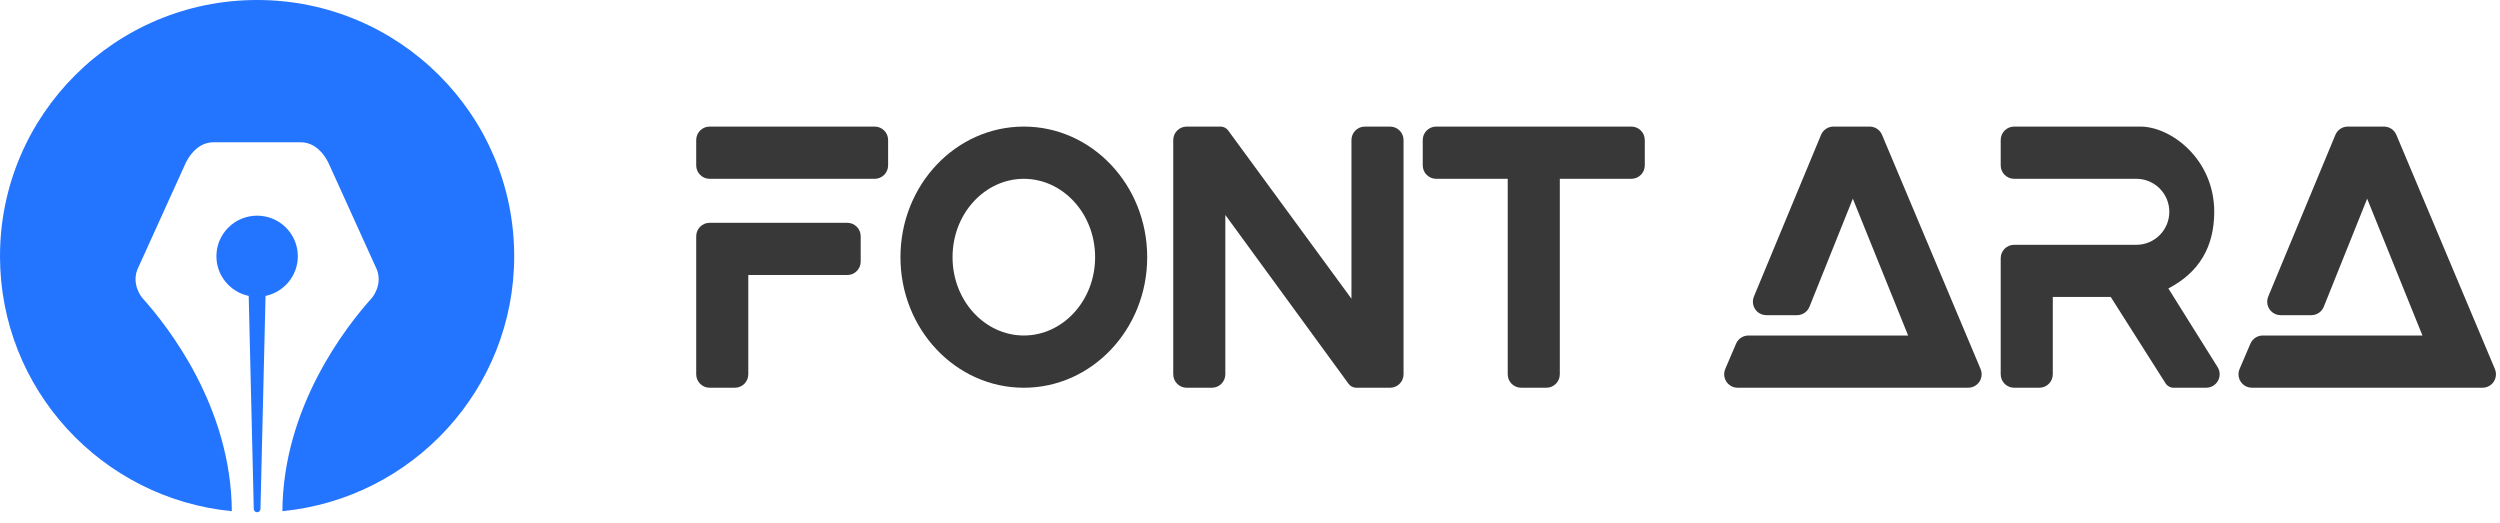
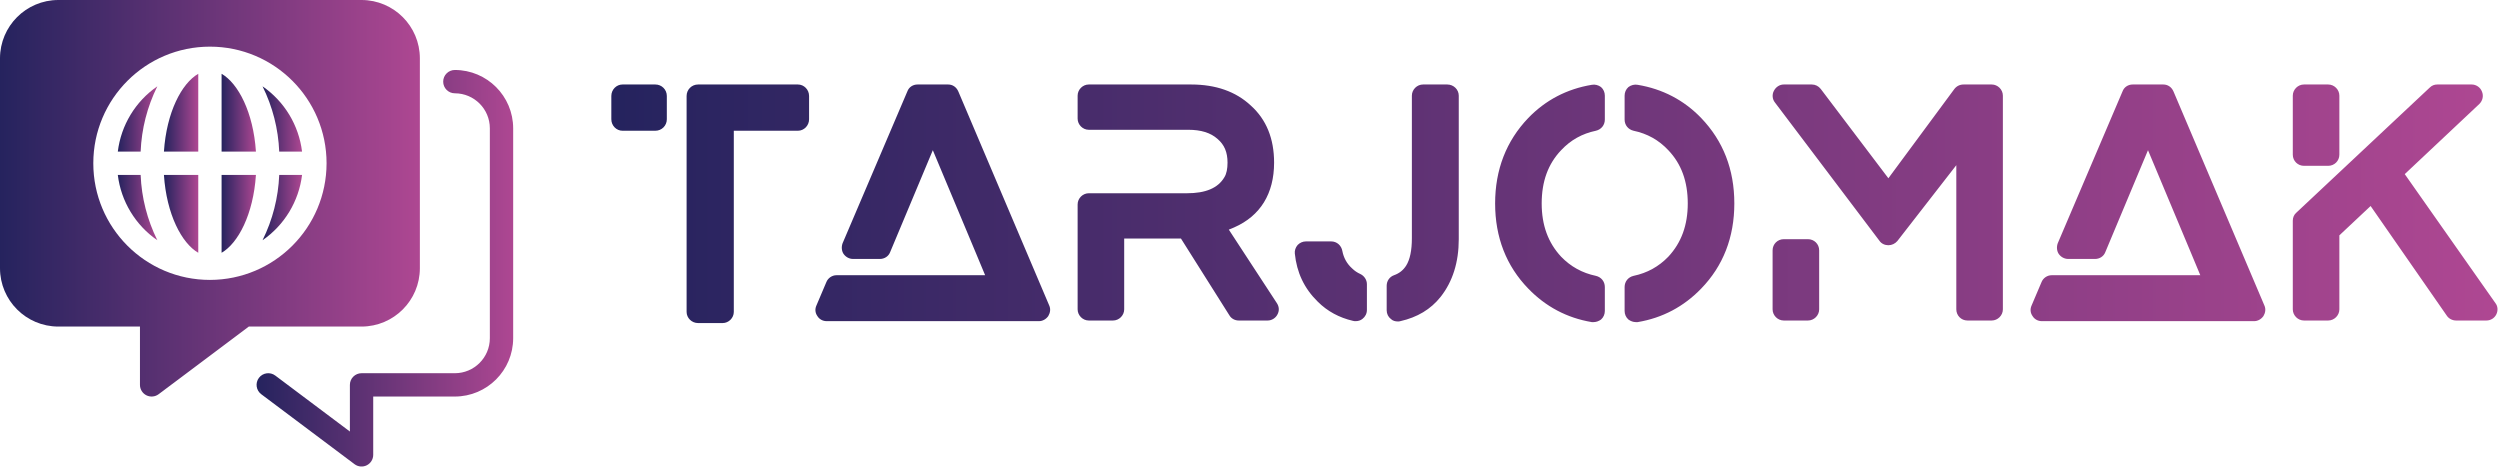
- <svg xmlns="http://www.w3.org/2000/svg" width="158px" height="33px" viewBox="0 0 158 33" version="1.1">
-   <defs />
+ <svg xmlns="http://www.w3.org/2000/svg" width="503px" height="94px" viewBox="0 0 503 94" version="1.1">
+   <defs>
+     <linearGradient x1="0%" y1="0%" x2="100%" y2="0%" id="linearGradient-1">
+       <stop stop-color="#25235E" offset="0%" />
+       <stop stop-color="#AE4792" offset="100%" />
+     </linearGradient>
+   </defs>
  <g id="Page-1" stroke="none" stroke-width="1" fill="none" fill-rule="evenodd">
-     <g id="Desktop-HD" transform="translate(-195, -267)" fill-rule="nonzero">
-       <g id="Logo" transform="translate(195, 267)">
-         <g id="Pen" fill="#2374FF">
-           <path d="M16.25,13.63 C14.829,13.63 13.677,14.778 13.677,16.194 C13.677,17.428 14.553,18.458 15.718,18.702 L16.038,32.167 C16.041,32.282 16.135,32.373 16.25,32.373 L16.25,32.373 C16.365,32.373 16.459,32.282 16.462,32.167 L16.782,18.702 C17.947,18.458 18.822,17.428 18.822,16.194 C18.822,14.778 17.671,13.63 16.25,13.63 Z" id="Shape" />
-           <path d="M32.497,16.193 C32.497,7.25 25.223,0 16.249,0 C7.275,0 0,7.25 0,16.193 C0,24.598 6.427,31.507 14.651,32.307 C14.61,25.723 10.629,20.64 8.978,18.812 C8.978,18.811 8.3,18.001 8.684,17.029 L11.692,10.398 C11.692,10.398 12.248,8.992 13.484,8.992 L16.249,8.992 L19.013,8.992 C20.249,8.992 20.806,10.398 20.806,10.398 L23.814,17.029 C24.198,18.001 23.52,18.811 23.52,18.811 C21.868,20.64 17.887,25.723 17.847,32.304 C26.071,31.507 32.497,24.598 32.497,16.193 Z" id="Shape" />
+     <g id="3" fill="url(#linearGradient-1)">
+       <g id="SvgjsG8038">
+         <g id="Group">
+           <path d="M44.585,50.86 C47.927,48.93 50.97,43.119 51.495,35.199 L44.585,35.199 L44.585,50.86 Z" id="Path" />
+           <path d="M39.892,50.86 L39.892,35.199 L32.983,35.199 C33.507,43.119 36.55,48.93 39.892,50.86 Z" id="Path" />
+           <path d="M44.585,14.845 L44.585,30.506 L51.495,30.506 C50.97,22.585 47.927,16.774 44.585,14.845 Z" id="Path" />
+           <path d="M32.983,30.506 L39.892,30.506 L39.892,14.845 C36.55,16.774 33.507,22.585 32.983,30.506 Z" id="Path" />
+           <path d="M52.822,17.368 C54.852,21.463 55.996,25.939 56.18,30.506 L60.774,30.506 C60.123,25.191 57.228,20.409 52.822,17.368 Z" id="Path" />
+           <path d="M23.703,35.199 C24.354,40.513 27.249,45.295 31.656,48.337 C29.626,44.242 28.481,39.765 28.297,35.199 L23.703,35.199 Z" id="Path" />
+           <path d="M84.477,53.972 L84.477,11.733 C84.47,5.256 79.221,0.007 72.744,2.08419141e-15 L11.733,2.08419141e-15 C5.256,0.007 0.007,5.256 1.0420957e-15,11.733 L1.0420957e-15,53.972 C0.007,60.449 5.256,65.698 11.733,65.705 L28.159,65.705 L28.159,77.438 C28.16,78.326 28.661,79.138 29.456,79.536 C30.25,79.933 31.201,79.849 31.913,79.317 L50.06,65.705 L72.744,65.705 C79.221,65.698 84.47,60.449 84.477,53.972 Z M42.239,56.318 C29.279,56.318 18.773,45.812 18.773,32.852 C18.773,19.892 29.279,9.386 42.239,9.386 C55.199,9.386 65.705,19.892 65.705,32.852 C65.689,45.806 55.192,56.303 42.239,56.318 Z" id="Shape" fill-rule="nonzero" />
+           <path d="M52.822,48.337 C57.228,45.295 60.123,40.513 60.774,35.199 L56.18,35.199 C55.996,39.765 54.852,44.242 52.822,48.337 Z" id="Path" />
+           <path d="M23.703,30.506 L28.297,30.506 C28.481,25.939 29.626,21.463 31.656,17.368 C27.249,20.409 24.354,25.191 23.703,30.506 Z" id="Path" />
+           <path d="M91.517,14.08 C90.221,14.08 89.17,15.13 89.17,16.426 C89.17,17.722 90.221,18.773 91.517,18.773 C95.403,18.777 98.553,21.926 98.557,25.812 L98.557,68.051 C98.553,71.937 95.403,75.087 91.517,75.091 L72.744,75.091 C72.122,75.091 71.525,75.338 71.085,75.778 C70.644,76.218 70.397,76.815 70.398,77.438 L70.398,86.824 L55.379,75.558 C54.341,74.781 52.87,74.993 52.092,76.03 C51.315,77.068 51.527,78.54 52.565,79.317 L71.337,93.396 C72.049,93.929 73,94.014 73.794,93.616 C74.589,93.218 75.091,92.406 75.091,91.517 L75.091,79.784 L91.517,79.784 C97.994,79.777 103.243,74.528 103.25,68.051 L103.25,25.812 C103.243,19.335 97.994,14.086 91.517,14.08 Z" id="Path" />
        </g>
-         <g id="Text" transform="translate(44, 8)" fill="#383838">
-           <g id="Group" transform="translate(64.18758, 0)">
-             <path d="M2.659,10.743 L6.902,0.524 C7.034,0.207 7.344,3.96168854e-16 7.687,3.33066907e-16 L9.973,-3.33066907e-16 C10.315,-3.95900072e-16 10.623,0.205 10.756,0.52 L16.987,15.326 C17.169,15.758 16.966,16.257 16.533,16.439 C16.429,16.483 16.316,16.505 16.203,16.505 L1.629,16.505 C1.159,16.505 0.779,16.125 0.779,15.655 C0.779,15.54 0.802,15.427 0.847,15.321 L1.533,13.72 C1.666,13.407 1.974,13.204 2.314,13.204 L12.406,13.204 L8.912,4.558 L6.171,11.386 C6.041,11.708 5.729,11.919 5.382,11.919 L3.444,11.919 C2.974,11.919 2.594,11.538 2.594,11.069 C2.594,10.957 2.616,10.846 2.659,10.743 Z" id="Path-2-Copy" />
-             <path d="M35.164,10.743 L39.408,0.524 C39.539,0.207 39.849,-4.64041715e-16 40.193,-2.22044605e-16 L42.478,-3.33066907e-16 C42.82,-1.00349906e-15 43.129,0.205 43.261,0.52 L49.492,15.326 C49.674,15.758 49.471,16.257 49.038,16.439 C48.934,16.483 48.822,16.505 48.709,16.505 L34.134,16.505 C33.665,16.505 33.284,16.125 33.284,15.655 C33.284,15.54 33.308,15.427 33.353,15.321 L34.038,13.72 C34.172,13.407 34.479,13.204 34.819,13.204 L44.911,13.204 L41.417,4.558 L38.676,11.386 C38.547,11.708 38.234,11.919 37.887,11.919 L35.949,11.919 C35.48,11.919 35.099,11.538 35.099,11.069 C35.099,10.957 35.121,10.846 35.164,10.743 Z" id="Path-2-Copy-2" />
-             <path d="M26.823,7.471 C26.827,7.471 26.83,7.471 26.834,7.471 C27.982,7.471 28.913,6.537 28.913,5.386 C28.913,4.235 27.982,3.301 26.834,3.301 C26.83,3.301 26.827,3.301 26.823,3.301 L19.107,3.301 C18.637,3.301 18.257,2.921 18.257,2.451 L18.257,0.85 C18.257,0.381 18.637,-8.32800948e-11 19.107,-7.95760124e-11 L25.898,-9.13313815e-12 C25.407,-9.12099272e-12 25.803,-9.11739208e-12 27.086,-9.12233626e-12 C29.01,-9.1292642e-12 31.752,2.048 31.752,5.386 C31.752,7.611 30.786,9.226 28.853,10.23 L31.966,15.204 C32.051,15.34 32.096,15.496 32.096,15.655 C32.096,16.125 31.715,16.505 31.246,16.505 L29.18,16.505 C28.977,16.505 28.787,16.401 28.678,16.229 L25.21,10.767 L21.549,10.767 L21.549,15.655 C21.549,16.125 21.168,16.505 20.699,16.505 L19.107,16.505 C18.637,16.505 18.257,16.125 18.257,15.655 L18.257,8.321 C18.257,7.851 18.637,7.471 19.107,7.471 L26.823,7.471 Z" id="Combined-Shape" />
-           </g>
-           <g id="Group-2">
-             <path d="M46.767,-1.42108547e-14 L59.101,-1.39888101e-14 C59.571,-1.40750452e-14 59.951,0.381 59.951,0.85 L59.951,2.451 C59.951,2.921 59.571,3.301 59.101,3.301 L54.58,3.301 L54.58,15.655 C54.58,16.125 54.199,16.505 53.73,16.505 L52.138,16.505 C51.668,16.505 51.288,16.125 51.288,15.655 L51.288,3.301 L46.767,3.301 C46.297,3.301 45.917,2.921 45.917,2.451 L45.917,0.85 C45.917,0.381 46.297,-1.42356419e-14 46.767,-1.4321877e-14 Z" id="Path-4" />
-             <path d="M42.262,1.42108547e-14 L43.854,1.4321877e-14 C44.323,1.42356419e-14 44.704,0.381 44.704,0.85 L44.704,15.655 C44.704,16.125 44.323,16.505 43.854,16.505 L41.714,16.505 C41.524,16.505 41.345,16.415 41.233,16.261 L33.441,5.585 L33.441,15.655 C33.441,16.125 33.061,16.505 32.591,16.505 L30.999,16.505 C30.53,16.505 30.149,16.125 30.149,15.655 L30.149,0.85 C30.149,0.381 30.53,1.49632236e-14 30.999,1.48769885e-14 L33.139,1.39888101e-14 C33.329,1.39539783e-14 33.507,0.09 33.619,0.243 L41.412,10.878 L41.412,0.85 C41.412,0.381 41.792,1.38530006e-14 42.262,1.37667655e-14 Z" id="Path-5" />
-             <path d="M20.706,13.204 C23.153,13.204 25.211,11.026 25.211,8.253 C25.211,5.479 23.153,3.301 20.706,3.301 C18.259,3.301 16.201,5.479 16.201,8.253 C16.201,11.026 18.259,13.204 20.706,13.204 Z M20.706,16.505 C16.4,16.505 12.909,12.811 12.909,8.253 C12.909,3.695 16.4,0 20.706,0 C25.012,0 28.503,3.695 28.503,8.253 C28.503,12.811 25.012,16.505 20.706,16.505 Z" id="Oval-2" />
-             <path d="M0.85,-1.42108547e-14 L11.279,-1.44328993e-14 C11.748,-1.36852378e-14 12.129,0.381 12.129,0.85 L12.129,2.451 C12.129,2.921 11.748,3.301 11.279,3.301 L0.85,3.301 C0.381,3.301 2.81461326e-14,2.921 2.80886425e-14,2.451 L2.81996648e-14,0.85 C2.79337006e-14,0.381 0.381,-1.43466642e-14 0.85,-1.44328993e-14 Z M10.396,6.931 L10.396,8.532 C10.396,9.001 10.016,9.382 9.546,9.382 L3.292,9.382 L3.292,15.655 C3.292,16.125 2.912,16.505 2.442,16.505 L0.85,16.505 C0.381,16.505 5.67898866e-14,16.125 5.67323966e-14,15.655 L5.67323966e-14,6.931 C5.66749065e-14,6.461 0.381,6.081 0.85,6.081 L9.546,6.081 C10.016,6.081 10.396,6.461 10.396,6.931 Z" id="Combined-Shape" />
-           </g>
-         </g>
+       </g>
+       <g id="SvgjsG8039" transform="translate(122.1016, 17.00001)" fill-rule="nonzero">
+         <path d="M9.754,3.32473772e-16 C11.037,3.32473772e-16 12.064,1.027 12.064,2.31 L12.064,6.995 C12.064,8.278 11.037,9.305 9.754,9.305 L3.144,9.305 C1.925,9.305 0.898,8.278 0.898,6.995 L0.898,2.31 C0.898,1.027 1.925,3.32473772e-16 3.144,3.32473772e-16 L9.754,3.32473772e-16 Z M38.439,1.40588707e-15 C39.658,1.40588707e-15 40.684,1.027 40.684,2.31 L40.684,6.995 C40.684,8.278 39.658,9.305 38.439,9.305 L25.54,9.305 L25.54,45.754 C25.54,46.973 24.513,48 23.294,48 L18.353,48 C17.07,48 16.043,46.973 16.043,45.754 L16.043,2.31 C16.043,1.027 17.07,-1.44388307e-15 18.353,-1.44388307e-15 L38.439,1.40588707e-15 Z M89.005,44.471 C89.326,45.176 89.198,45.947 88.813,46.588 C88.364,47.23 87.658,47.615 86.952,47.615 L44.214,47.615 C43.444,47.615 42.738,47.23 42.353,46.588 C41.904,45.947 41.84,45.176 42.16,44.471 L44.15,39.786 C44.471,38.952 45.305,38.374 46.203,38.374 L76.107,38.374 L74.182,33.754 L65.583,13.219 L56.984,33.754 C56.663,34.588 55.829,35.102 54.93,35.102 L49.54,35.102 C48.77,35.102 48.064,34.717 47.615,34.075 C47.23,33.497 47.166,32.663 47.422,31.957 L60.449,1.412 C60.77,0.513 61.604,-8.54931042e-15 62.503,-8.54931042e-15 L68.663,-8.54931042e-15 C69.561,-8.54931042e-15 70.332,0.513 70.717,1.412 L89.005,44.471 Z M125.134,29.198 L134.824,44.021 C135.273,44.727 135.337,45.561 134.888,46.332 C134.503,47.037 133.733,47.487 132.963,47.487 L127.123,47.487 C126.353,47.487 125.647,47.102 125.262,46.46 L115.508,30.995 L104.086,30.995 L104.086,45.241 C104.086,46.46 103.059,47.487 101.84,47.487 L96.963,47.487 C95.743,47.487 94.717,46.46 94.717,45.241 L94.717,24.128 C94.717,22.909 95.743,21.882 96.963,21.882 L116.727,21.882 C120.449,21.882 122.952,20.856 124.235,18.674 C124.684,17.968 124.877,16.941 124.877,15.722 C124.877,13.604 124.235,12.128 122.888,10.973 C121.476,9.69 119.487,9.112 116.984,9.112 L96.963,9.112 C95.743,9.112 94.717,8.086 94.717,6.866 L94.717,2.246 C94.717,1.027 95.743,-8.54931042e-15 96.963,-8.54931042e-15 L117.561,-8.54931042e-15 C122.503,-8.54931042e-15 126.545,1.412 129.561,4.235 C132.706,7.059 134.246,10.909 134.246,15.722 C134.246,21.947 131.487,26.439 126.225,28.749 C125.904,28.877 125.519,29.07 125.134,29.198 Z M151.572,38.118 C152.406,38.503 152.92,39.337 152.92,40.171 L152.92,45.369 C152.92,46.075 152.599,46.717 152.021,47.166 C151.636,47.487 151.123,47.615 150.674,47.615 C150.481,47.615 150.289,47.615 150.096,47.551 C147.337,46.909 144.963,45.626 143.037,43.701 C140.278,41.005 138.802,37.797 138.417,34.011 C138.353,33.433 138.545,32.791 138.995,32.278 C139.444,31.829 140.021,31.572 140.663,31.572 L145.733,31.572 C146.888,31.572 147.786,32.406 147.979,33.497 C148.235,34.845 148.877,36.064 149.968,37.027 C150.417,37.476 150.995,37.861 151.572,38.118 Z M169.091,1.40588707e-15 C170.374,1.40588707e-15 171.401,1.027 171.401,2.246 L171.401,31.123 C171.401,35.743 170.182,39.658 167.743,42.738 C165.754,45.241 163.059,46.845 159.658,47.615 C159.465,47.679 159.337,47.679 159.144,47.679 C158.631,47.679 158.118,47.551 157.733,47.166 C157.219,46.781 156.898,46.139 156.898,45.433 L156.898,40.492 C156.898,39.529 157.476,38.695 158.374,38.374 C159.465,37.989 160.235,37.348 160.813,36.449 C161.583,35.23 161.968,33.369 161.968,30.93 L161.968,2.246 C161.968,1.027 162.995,-1.44388307e-15 164.214,-1.44388307e-15 L169.091,-1.44388307e-15 Z M200.021,0.513 C200.535,0.963 200.791,1.604 200.791,2.246 L200.791,7.059 C200.791,8.15 200.086,9.048 198.995,9.305 C196.235,9.882 193.925,11.166 192,13.219 C189.369,15.979 188.086,19.508 188.086,23.936 C188.086,28.299 189.369,31.829 192,34.652 C193.925,36.642 196.235,37.925 198.995,38.503 C200.086,38.759 200.791,39.658 200.791,40.749 L200.791,45.561 C200.791,46.203 200.535,46.845 200.021,47.294 C199.572,47.615 199.059,47.807 198.545,47.807 L198.16,47.807 C193.155,46.973 188.856,44.663 185.39,41.07 C180.963,36.513 178.717,30.738 178.717,23.936 C178.717,17.134 180.963,11.358 185.39,6.738 C188.856,3.144 193.155,0.898 198.16,0.064 C198.802,-0.064 199.508,0.128 200.021,0.513 Z M220.171,6.738 C224.599,11.358 226.845,17.07 226.845,23.936 C226.845,30.738 224.599,36.513 220.171,41.07 C216.706,44.663 212.406,46.973 207.401,47.807 L207.016,47.807 C206.503,47.807 205.989,47.615 205.54,47.294 C205.027,46.845 204.77,46.203 204.77,45.561 L204.77,40.749 C204.77,39.658 205.476,38.759 206.567,38.503 C209.326,37.925 211.636,36.642 213.561,34.652 C216.192,31.829 217.476,28.299 217.476,23.936 C217.476,19.508 216.192,15.979 213.561,13.219 C211.636,11.166 209.326,9.882 206.567,9.305 C205.476,9.048 204.77,8.15 204.77,7.059 L204.77,2.246 C204.77,1.604 205.027,0.963 205.54,0.513 C206.053,0.128 206.759,-0.064 207.401,0.064 C212.406,0.898 216.706,3.144 220.171,6.738 Z M278.631,-1.44388307e-15 C279.85,-1.44388307e-15 280.877,1.027 280.877,2.246 L280.877,45.241 C280.877,46.46 279.85,47.487 278.631,47.487 L273.754,47.487 C272.471,47.487 271.508,46.46 271.508,45.241 L271.508,16.235 L259.636,31.508 C259.187,32.021 258.545,32.342 257.84,32.342 C257.134,32.342 256.428,32.021 256.043,31.444 L234.995,3.594 C234.481,2.952 234.417,1.989 234.802,1.283 C235.187,0.513 235.957,7.10542736e-15 236.791,7.10542736e-15 L242.438,7.10542736e-15 C243.144,7.10542736e-15 243.786,0.321 244.235,0.898 L257.84,18.866 L271.123,0.898 C271.572,0.321 272.214,7.10542736e-15 272.984,7.10542736e-15 L278.631,-1.44388307e-15 Z M241.668,31.123 C242.888,31.123 243.914,32.086 243.914,33.369 L243.914,45.241 C243.914,46.46 242.888,47.487 241.668,47.487 L236.791,47.487 C235.572,47.487 234.545,46.46 234.545,45.241 L234.545,33.369 C234.545,32.086 235.572,31.123 236.791,31.123 L241.668,31.123 Z M333.497,44.471 C333.818,45.176 333.69,45.947 333.305,46.588 C332.856,47.23 332.15,47.615 331.444,47.615 L288.706,47.615 C287.936,47.615 287.23,47.23 286.845,46.588 C286.396,45.947 286.332,45.176 286.652,44.471 L288.642,39.786 C288.963,38.952 289.797,38.374 290.695,38.374 L320.599,38.374 L318.674,33.754 L310.075,13.219 L301.476,33.754 C301.155,34.588 300.321,35.102 299.422,35.102 L294.032,35.102 C293.262,35.102 292.556,34.717 292.107,34.075 C291.722,33.497 291.658,32.663 291.914,31.957 L304.941,1.412 C305.262,0.513 306.096,-8.54931042e-15 306.995,-8.54931042e-15 L313.155,-8.54931042e-15 C314.053,-8.54931042e-15 314.824,0.513 315.209,1.412 L333.497,44.471 Z M379.957,43.957 C380.471,44.599 380.535,45.497 380.15,46.267 C379.765,47.037 378.995,47.487 378.16,47.487 L372.064,47.487 C371.294,47.487 370.588,47.102 370.203,46.524 L354.866,24.449 L348.578,30.353 L348.578,45.241 C348.578,46.46 347.551,47.487 346.332,47.487 L341.455,47.487 C340.235,47.487 339.209,46.46 339.209,45.241 L339.209,27.401 C339.209,26.759 339.465,26.182 339.914,25.797 L366.738,0.642 C367.187,0.193 367.701,-1.44388307e-15 368.278,-1.44388307e-15 L375.209,-1.44388307e-15 C376.107,-1.44388307e-15 376.941,0.578 377.262,1.412 C377.647,2.31 377.39,3.273 376.749,3.914 L361.733,18.032 L379.957,43.957 Z M341.455,16.364 C340.235,16.364 339.209,15.401 339.209,14.118 L339.209,2.246 C339.209,1.027 340.235,3.32473772e-16 341.455,3.32473772e-16 L346.332,3.32473772e-16 C347.551,3.32473772e-16 348.578,1.027 348.578,2.246 L348.578,14.118 C348.578,15.401 347.551,16.364 346.332,16.364 L341.455,16.364 Z" id="Shape" />
      </g>
    </g>
  </g>
</svg>
